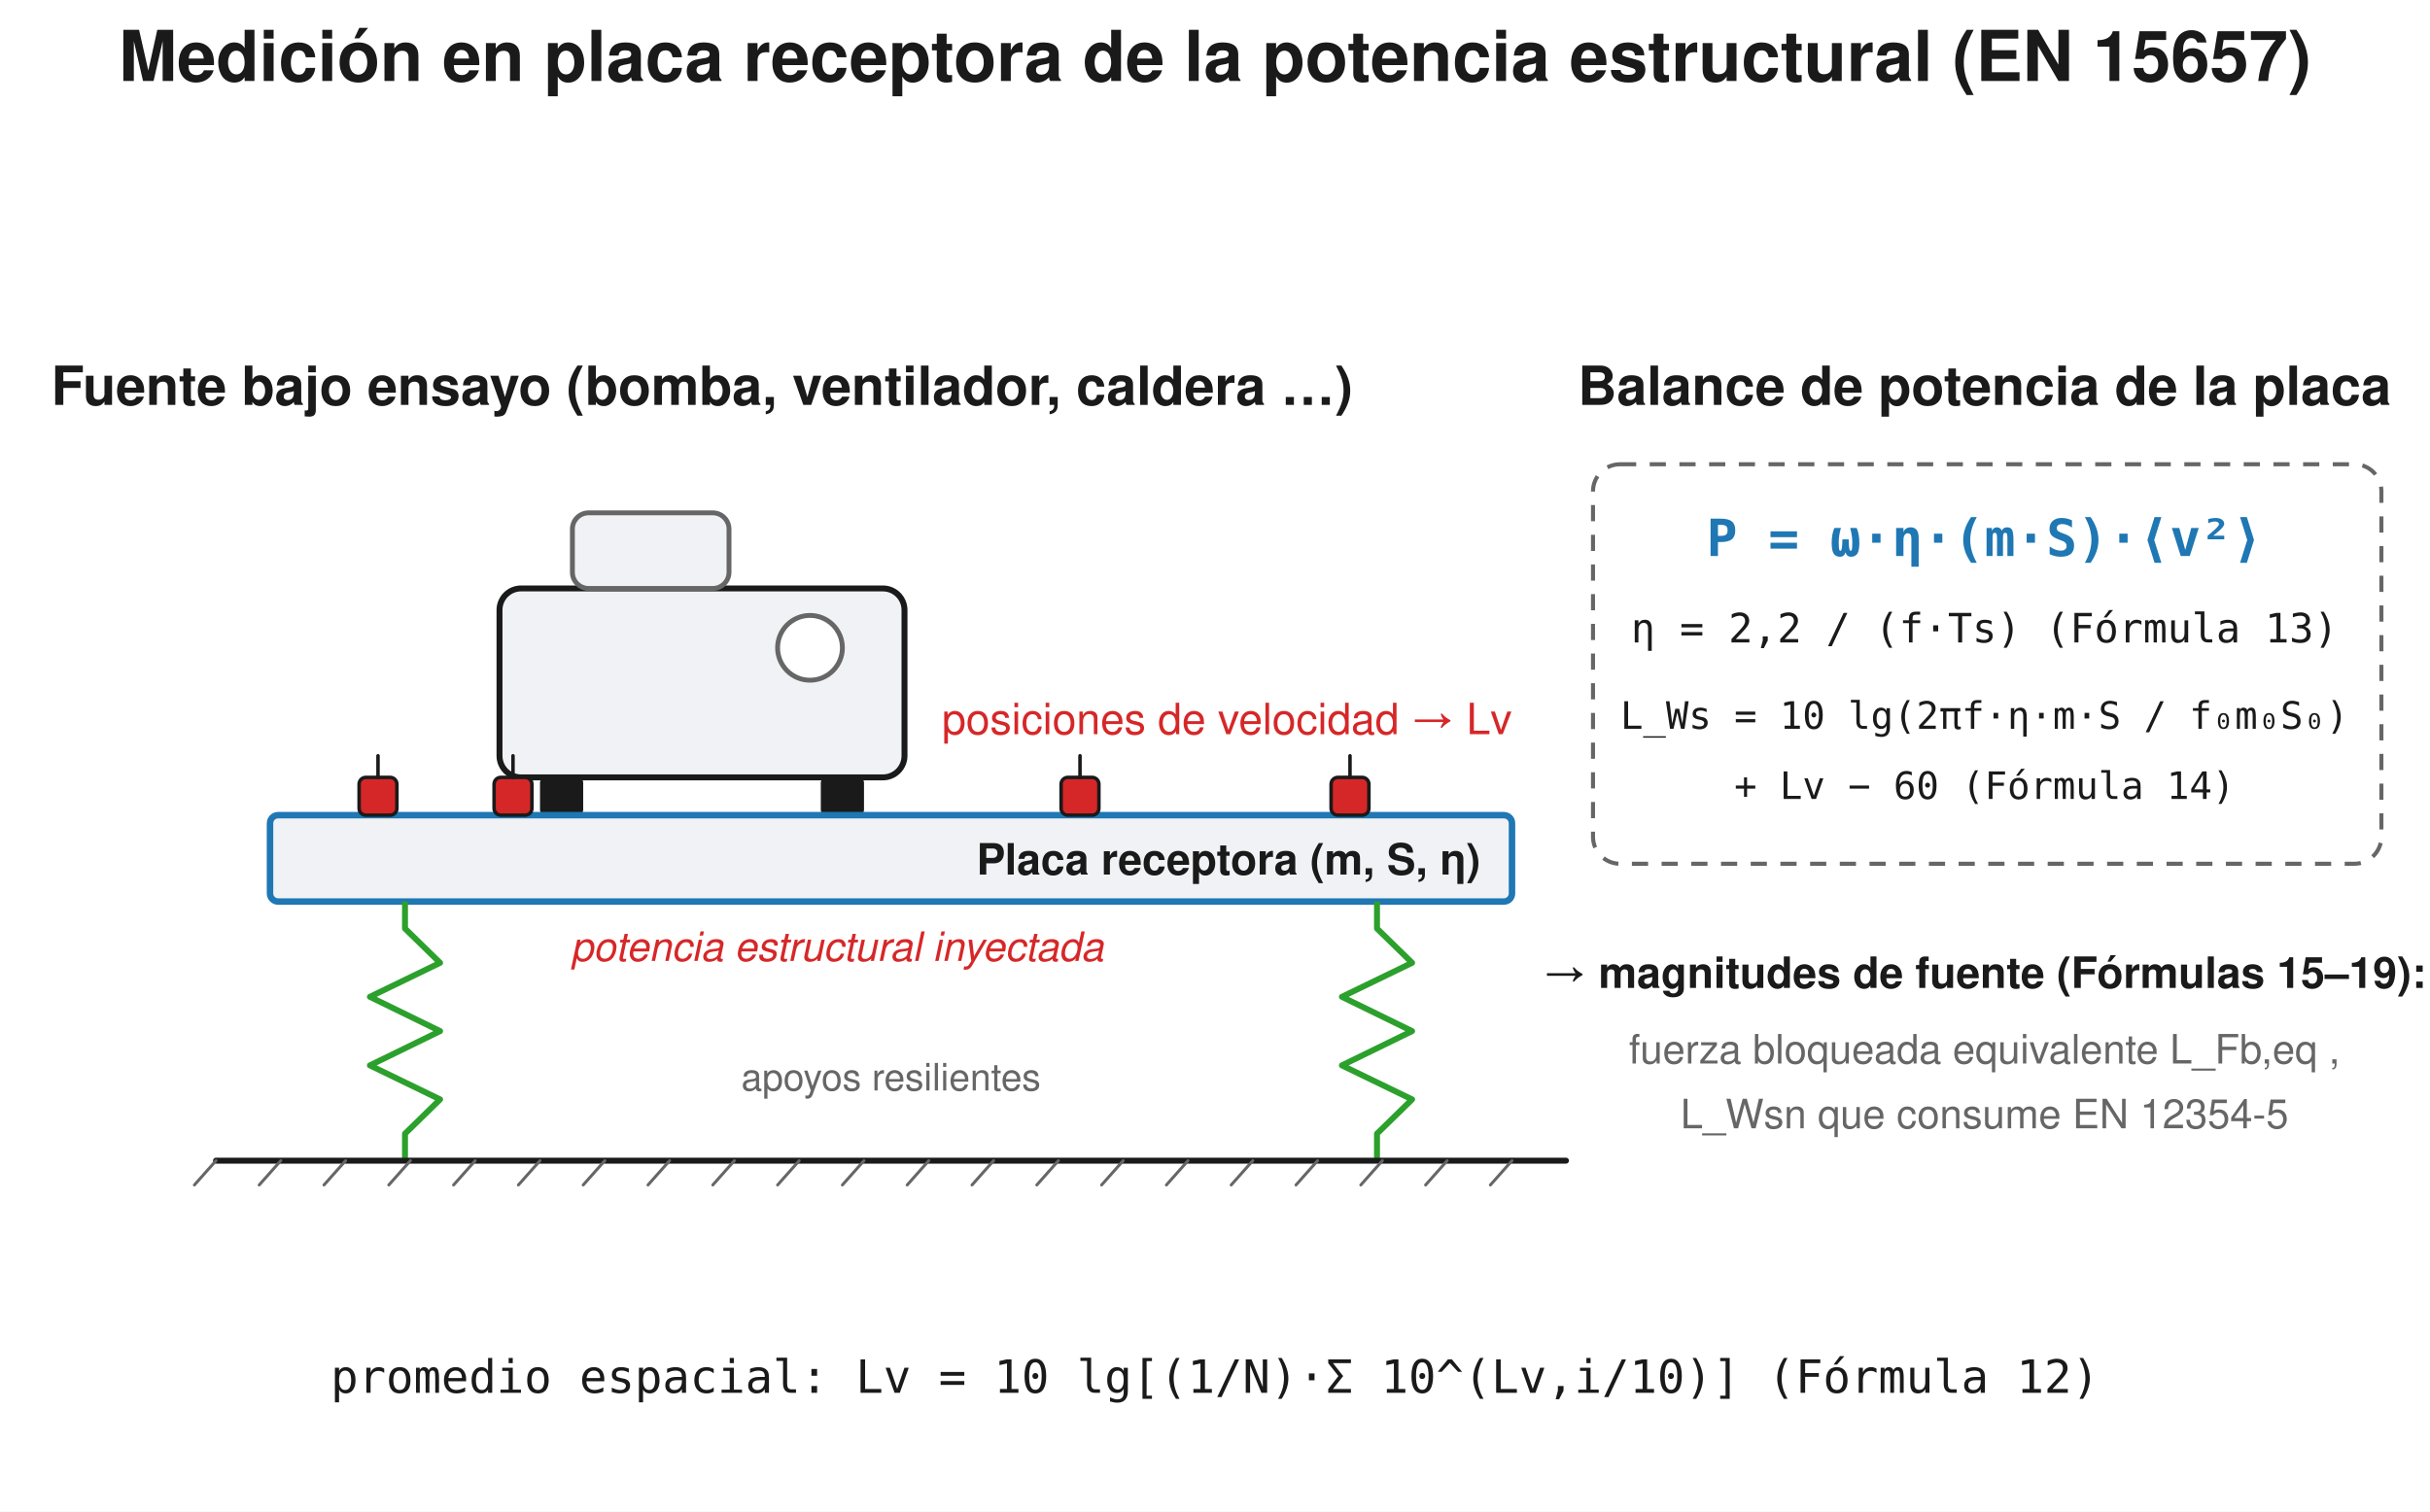
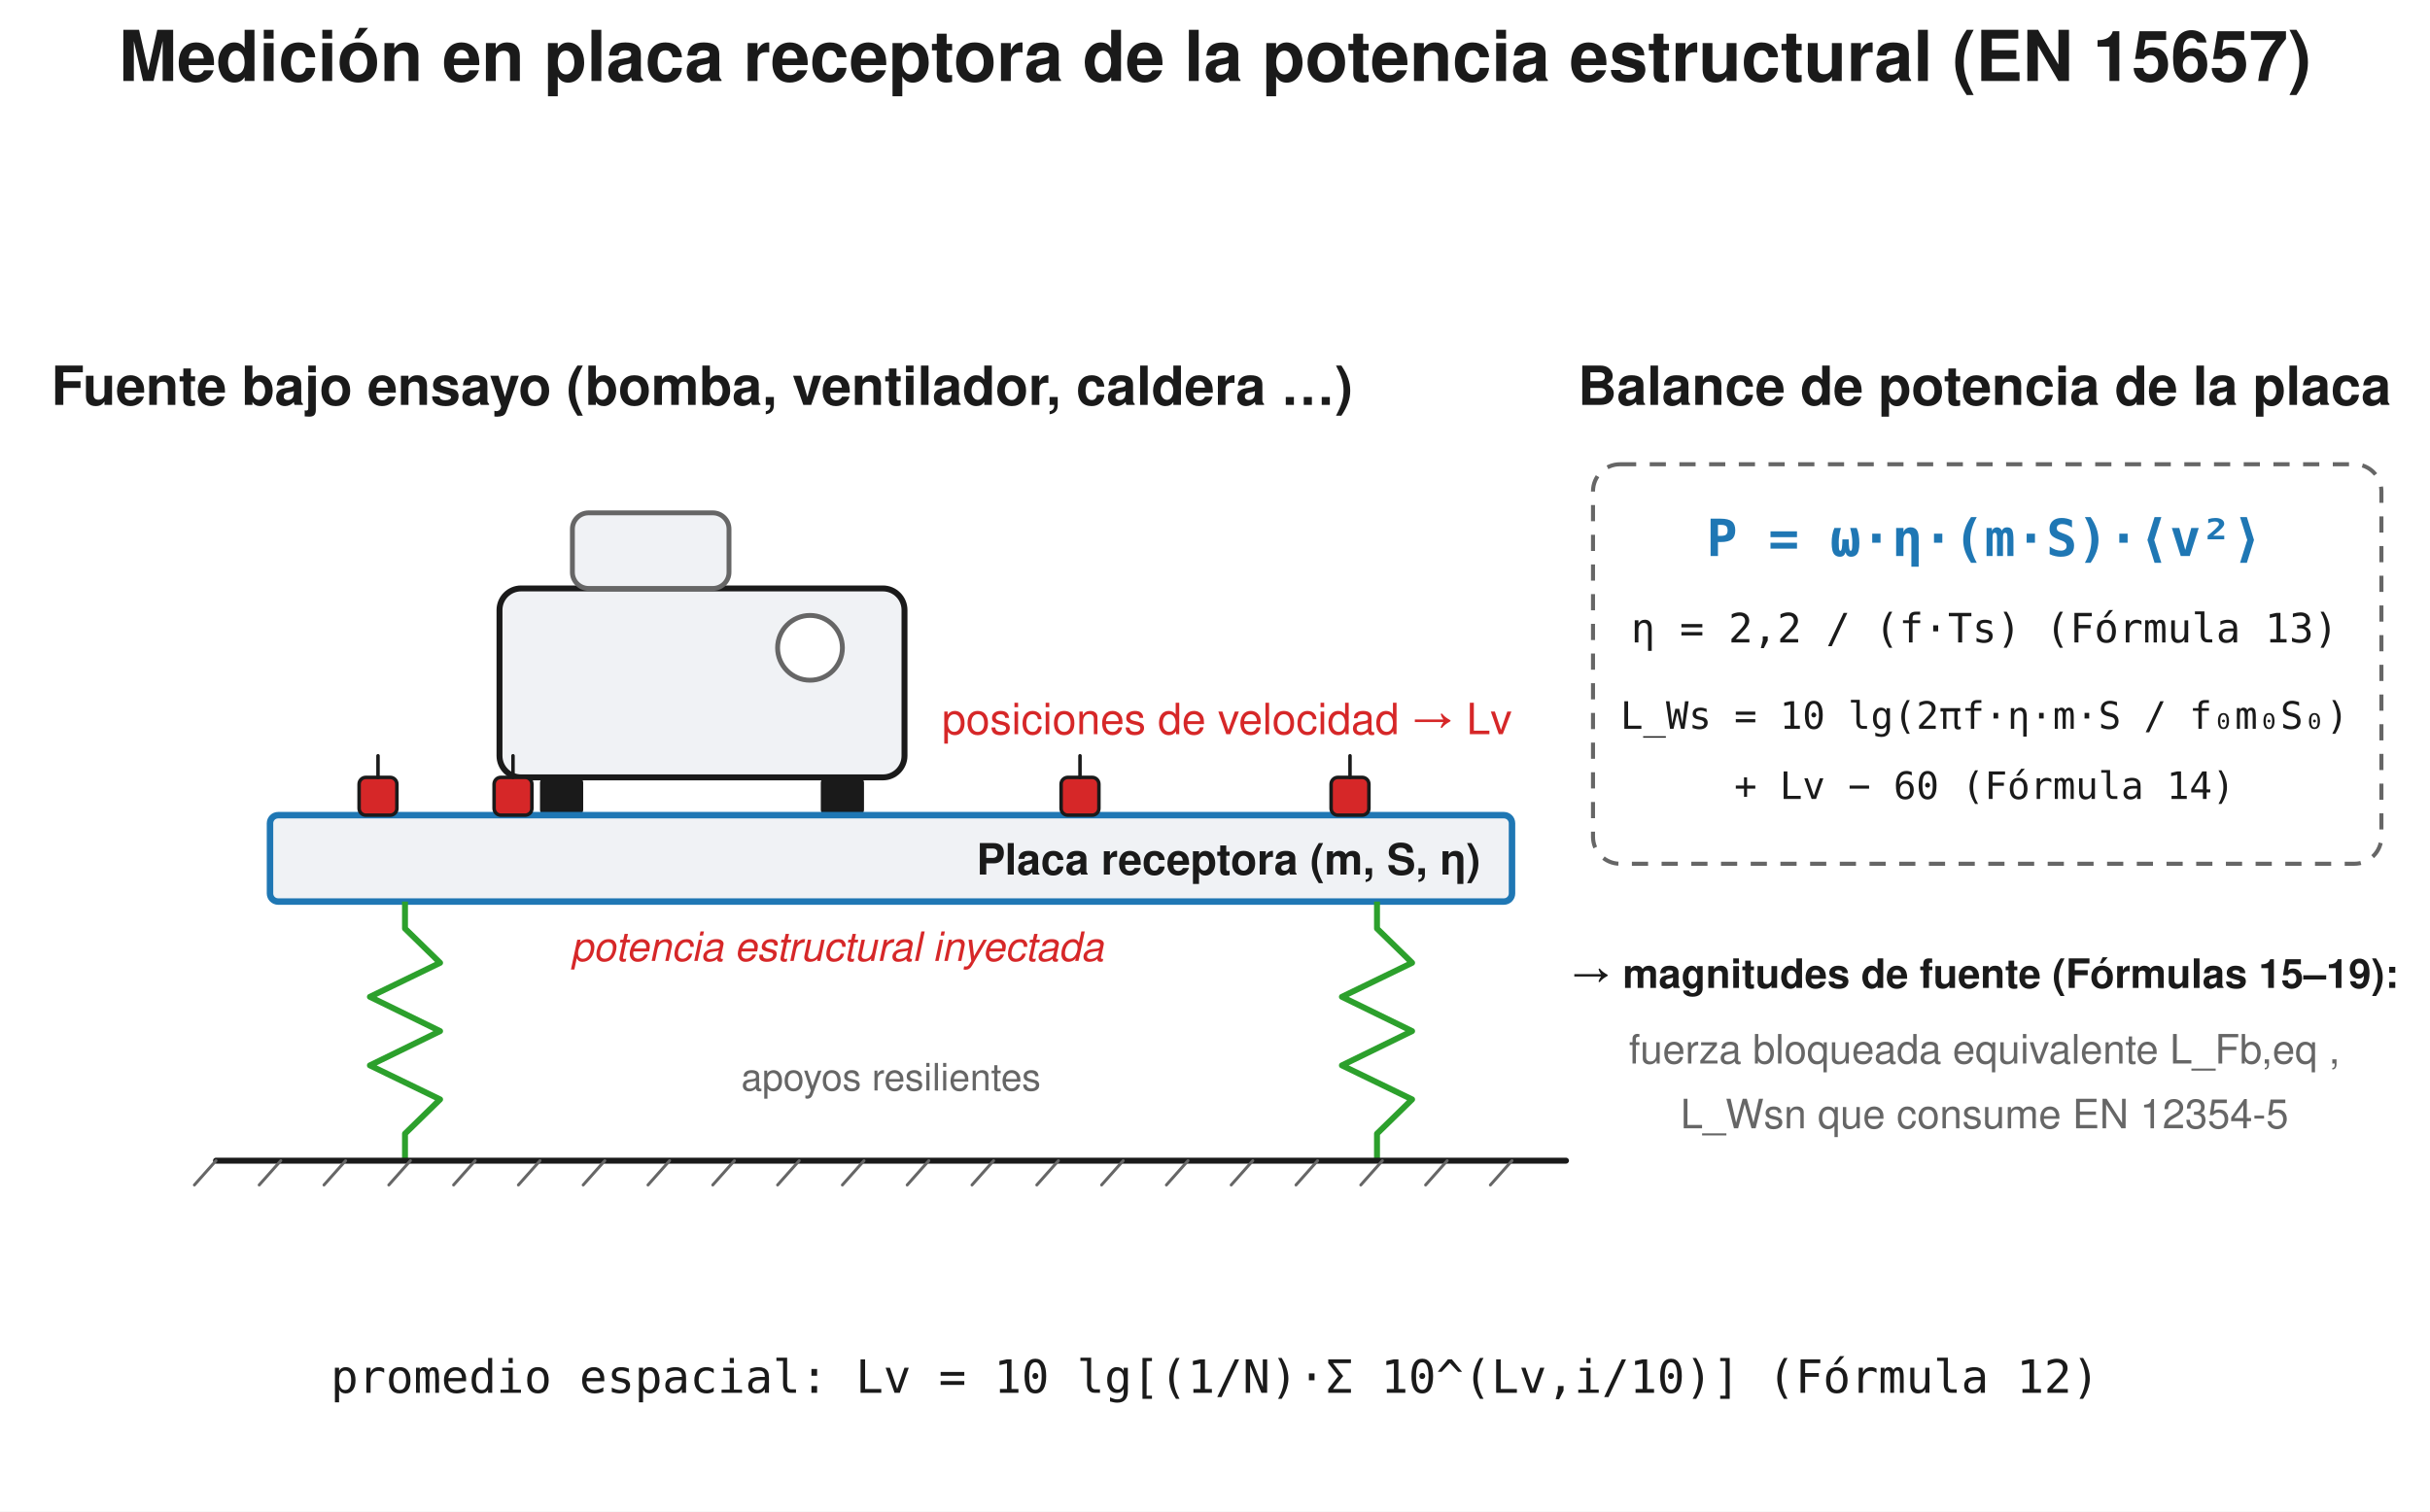
<svg xmlns="http://www.w3.org/2000/svg" width="900" height="560" viewBox="0 0 900 560">
  <rect width="900" height="560" fill="#ffffff" />
  <text x="450.0" y="30" font-family="Segoe UI, Helvetica, Arial, sans-serif" font-size="26" font-weight="600" fill="#1a1a1a" text-anchor="middle">Medición en placa receptora de la potencia estructural (EN 15657)</text>
  <text x="260.0" y="150" font-family="Segoe UI, Helvetica, Arial, sans-serif" font-size="20" fill="#1a1a1a" text-anchor="middle" font-weight="600">Fuente bajo ensayo (bomba, ventilador, caldera …)</text>
  <rect x="185.0" y="218" width="150" height="70" rx="8" fill="#f0f2f5" stroke="#1a1a1a" stroke-width="2.2" />
  <rect x="212.0" y="190" width="58" height="28" rx="6" fill="#f0f2f5" stroke="#666666" stroke-width="1.8" />
  <circle cx="300.0" cy="240" r="12" fill="#ffffff" stroke="#666666" stroke-width="1.8" />
  <rect x="200.0" y="288" width="16" height="14" rx="2" fill="#1a1a1a" stroke="none" stroke-width="1.5" />
  <line x1="208.0" y1="306" x2="208.0" y2="317.0" stroke="#d62728" stroke-width="2.4" stroke-linecap="round" />
  <path d="M 208.0 326.0 L 204.4 317.0 L 211.6 317.0 Z" fill="#d62728" stroke="none" stroke-width="1.5" stroke-linejoin="round" />
  <rect x="304.0" y="288" width="16" height="14" rx="2" fill="#1a1a1a" stroke="none" stroke-width="1.5" />
  <line x1="312.0" y1="306" x2="312.0" y2="317.0" stroke="#d62728" stroke-width="2.4" stroke-linecap="round" />
  <path d="M 312.0 326.0 L 308.4 317.0 L 315.6 317.0 Z" fill="#d62728" stroke="none" stroke-width="1.5" stroke-linejoin="round" />
  <text x="310" y="356" font-family="Segoe UI, Helvetica, Arial, sans-serif" font-size="15" fill="#d62728" text-anchor="middle" font-style="italic">potencia estructural inyectada</text>
  <rect x="100" y="302" width="460" height="32" rx="3" fill="#f0f2f5" stroke="#1f77b4" stroke-width="2.4" />
  <text x="455" y="324" font-family="Segoe UI, Helvetica, Arial, sans-serif" font-size="16" fill="#1a1a1a" text-anchor="middle" font-weight="600">Placa receptora  (m, S, η)</text>
  <rect x="133.0" y="288.0" width="14.0" height="14.0" rx="2.5" fill="#d62728" stroke="#1a1a1a" stroke-width="1.3" />
  <line x1="140.0" y1="288.0" x2="140.0" y2="280.0" stroke="#1a1a1a" stroke-width="1.3" stroke-linecap="round" />
  <rect x="183.0" y="288.0" width="14.0" height="14.0" rx="2.5" fill="#d62728" stroke="#1a1a1a" stroke-width="1.3" />
  <line x1="190.0" y1="288.0" x2="190.0" y2="280.0" stroke="#1a1a1a" stroke-width="1.3" stroke-linecap="round" />
  <rect x="393.0" y="288.0" width="14.0" height="14.0" rx="2.5" fill="#d62728" stroke="#1a1a1a" stroke-width="1.3" />
  <line x1="400.0" y1="288.0" x2="400.0" y2="280.0" stroke="#1a1a1a" stroke-width="1.3" stroke-linecap="round" />
  <rect x="493.0" y="288.0" width="14.0" height="14.0" rx="2.5" fill="#d62728" stroke="#1a1a1a" stroke-width="1.3" />
  <line x1="500.0" y1="288.0" x2="500.0" y2="280.0" stroke="#1a1a1a" stroke-width="1.3" stroke-linecap="round" />
  <text x="560" y="272" font-family="Segoe UI, Helvetica, Arial, sans-serif" font-size="16" fill="#d62728" text-anchor="end">posiciones de velocidad → Lv</text>
  <path d="M 150.0 334.0 L 150.0 344.0 L 163.0 356.7 L 137.0 369.3 L 163.0 382.0 L 137.0 394.7 L 163.0 407.3 L 150.0 420.0 L 150.0 430.0" fill="none" stroke="#2ca02c" stroke-width="2.2" stroke-linejoin="round" />
  <path d="M 510.0 334.0 L 510.0 344.0 L 523.0 356.7 L 497.0 369.3 L 523.0 382.0 L 497.0 394.7 L 523.0 407.3 L 510.0 420.0 L 510.0 430.0" fill="none" stroke="#2ca02c" stroke-width="2.2" stroke-linejoin="round" />
  <line x1="80" y1="430" x2="580" y2="430" stroke="#1a1a1a" stroke-width="2.2" stroke-linecap="round" />
  <line x1="80" y1="430" x2="72" y2="439" stroke="#666666" stroke-width="1.1" stroke-linecap="round" />
  <line x1="104" y1="430" x2="96" y2="439" stroke="#666666" stroke-width="1.1" stroke-linecap="round" />
  <line x1="128" y1="430" x2="120" y2="439" stroke="#666666" stroke-width="1.1" stroke-linecap="round" />
  <line x1="152" y1="430" x2="144" y2="439" stroke="#666666" stroke-width="1.1" stroke-linecap="round" />
  <line x1="176" y1="430" x2="168" y2="439" stroke="#666666" stroke-width="1.1" stroke-linecap="round" />
  <line x1="200" y1="430" x2="192" y2="439" stroke="#666666" stroke-width="1.1" stroke-linecap="round" />
  <line x1="224" y1="430" x2="216" y2="439" stroke="#666666" stroke-width="1.1" stroke-linecap="round" />
  <line x1="248" y1="430" x2="240" y2="439" stroke="#666666" stroke-width="1.1" stroke-linecap="round" />
  <line x1="272" y1="430" x2="264" y2="439" stroke="#666666" stroke-width="1.1" stroke-linecap="round" />
  <line x1="296" y1="430" x2="288" y2="439" stroke="#666666" stroke-width="1.1" stroke-linecap="round" />
  <line x1="320" y1="430" x2="312" y2="439" stroke="#666666" stroke-width="1.1" stroke-linecap="round" />
  <line x1="344" y1="430" x2="336" y2="439" stroke="#666666" stroke-width="1.1" stroke-linecap="round" />
  <line x1="368" y1="430" x2="360" y2="439" stroke="#666666" stroke-width="1.1" stroke-linecap="round" />
  <line x1="392" y1="430" x2="384" y2="439" stroke="#666666" stroke-width="1.1" stroke-linecap="round" />
  <line x1="416" y1="430" x2="408" y2="439" stroke="#666666" stroke-width="1.1" stroke-linecap="round" />
  <line x1="440" y1="430" x2="432" y2="439" stroke="#666666" stroke-width="1.1" stroke-linecap="round" />
  <line x1="464" y1="430" x2="456" y2="439" stroke="#666666" stroke-width="1.1" stroke-linecap="round" />
  <line x1="488" y1="430" x2="480" y2="439" stroke="#666666" stroke-width="1.1" stroke-linecap="round" />
  <line x1="512" y1="430" x2="504" y2="439" stroke="#666666" stroke-width="1.1" stroke-linecap="round" />
  <line x1="536" y1="430" x2="528" y2="439" stroke="#666666" stroke-width="1.1" stroke-linecap="round" />
  <line x1="560" y1="430" x2="552" y2="439" stroke="#666666" stroke-width="1.1" stroke-linecap="round" />
  <text x="330" y="404" font-family="Segoe UI, Helvetica, Arial, sans-serif" font-size="14" fill="#666666" text-anchor="middle">apoyos resilientes</text>
  <text x="735" y="150" font-family="Segoe UI, Helvetica, Arial, sans-serif" font-size="20" fill="#1a1a1a" text-anchor="middle" font-weight="600">Balance de potencia de la placa</text>
  <rect x="590" y="172" width="292" height="148" rx="10" fill="none" stroke="#666666" stroke-width="1.5" stroke-dasharray="6,5" />
  <text x="735" y="206" font-family="Consolas, Menlo, monospace" font-size="19" fill="#1f77b4" text-anchor="middle" font-weight="600">P = ω·η·(m·S)·⟨v²⟩</text>
  <text x="735" y="238" font-family="Consolas, Menlo, monospace" font-size="15" fill="#1a1a1a" text-anchor="middle">η = 2,2 / (f·Ts)   (Fórmula 13)</text>
  <text x="735" y="270" font-family="Consolas, Menlo, monospace" font-size="14" fill="#1a1a1a" text-anchor="middle">L_Ws = 10 lg(2πf·η·m·S / f₀m₀S₀)</text>
  <text x="735" y="296" font-family="Consolas, Menlo, monospace" font-size="14" fill="#1a1a1a" text-anchor="middle">+ Lv − 60   (Fórmula 14)</text>
-   <text x="735" y="366" font-family="Segoe UI, Helvetica, Arial, sans-serif" font-size="16" fill="#1a1a1a" text-anchor="middle" font-weight="600">→ magnitudes de fuente (Fórmulas 15–19):</text>
+   <text x="735" y="366" font-family="Segoe UI, Helvetica, Arial, sans-serif" font-size="15" fill="#1a1a1a" text-anchor="middle" font-weight="600">→ magnitudes de fuente (Fórmulas 15–19):</text>
  <text x="735" y="394" font-family="Segoe UI, Helvetica, Arial, sans-serif" font-size="15" fill="#666666" text-anchor="middle">fuerza bloqueada equivalente L_Fb,eq ,</text>
  <text x="735" y="418" font-family="Segoe UI, Helvetica, Arial, sans-serif" font-size="15" fill="#666666" text-anchor="middle">L_Wsn que consume EN 12354-5</text>
  <text x="450" y="516" font-family="Consolas, Menlo, monospace" font-size="17" fill="#1a1a1a" text-anchor="middle">promedio espacial:  Lv = 10 lg[(1/N)·Σ 10^(Lv,i/10)]   (Fórmula 12)</text>
</svg>
